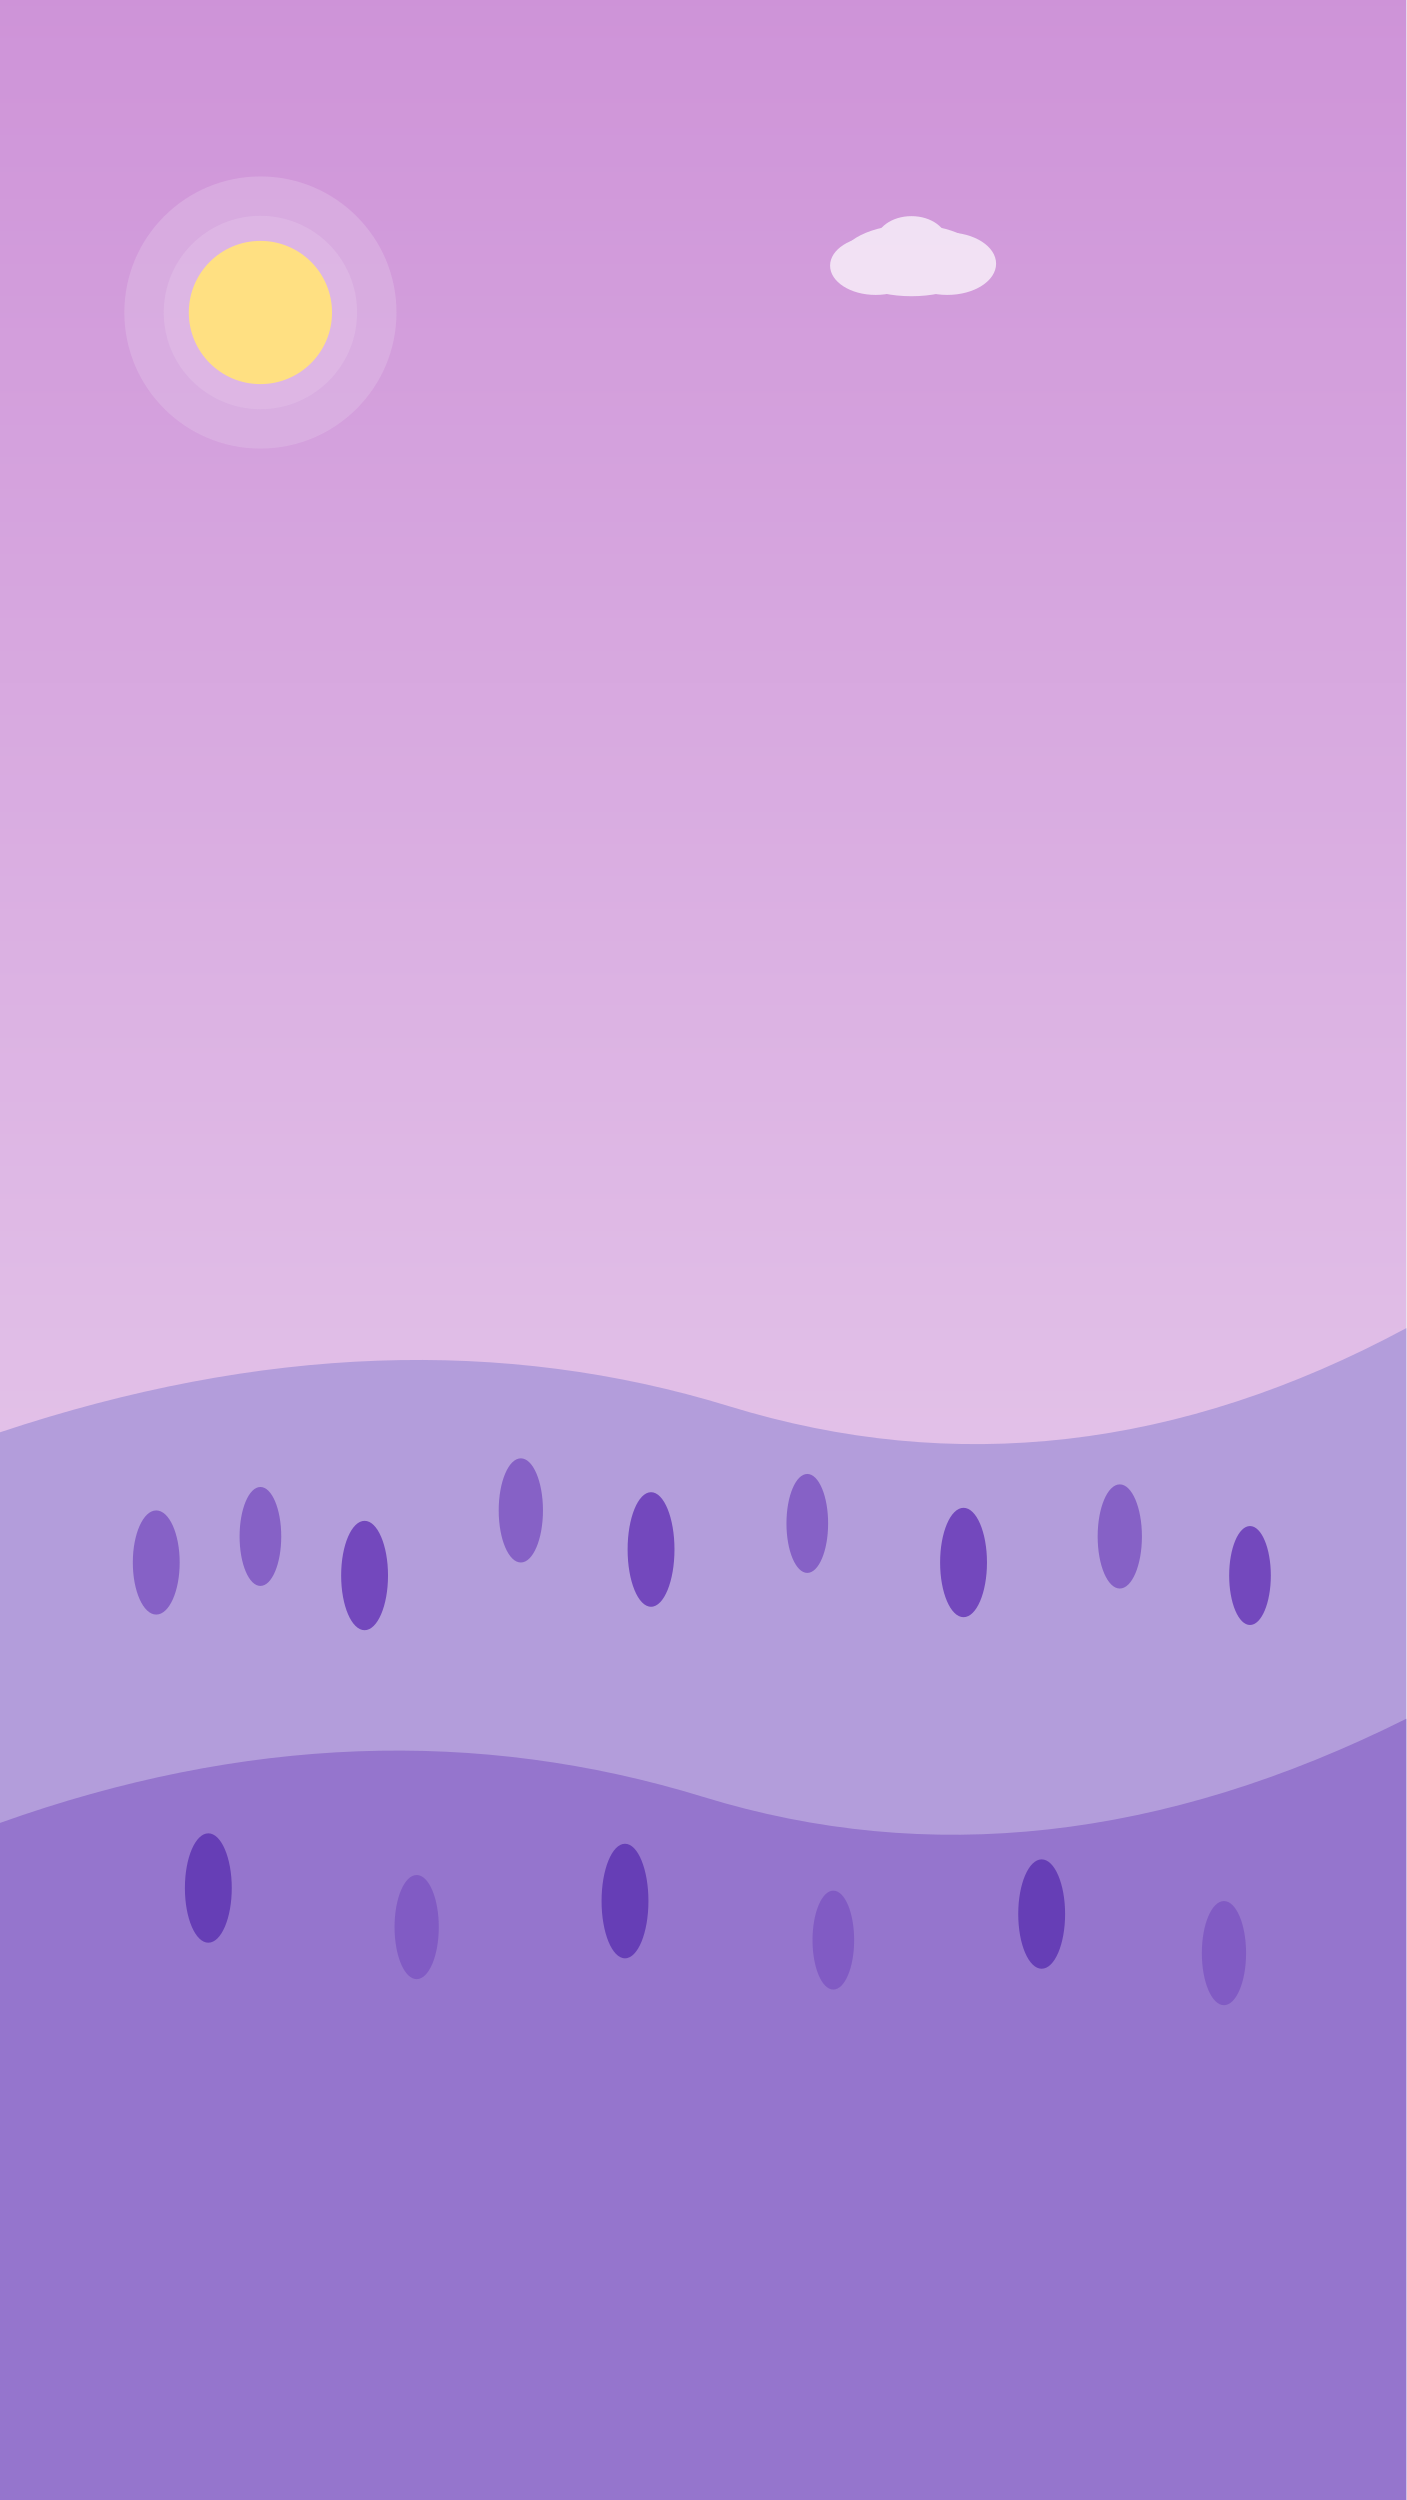
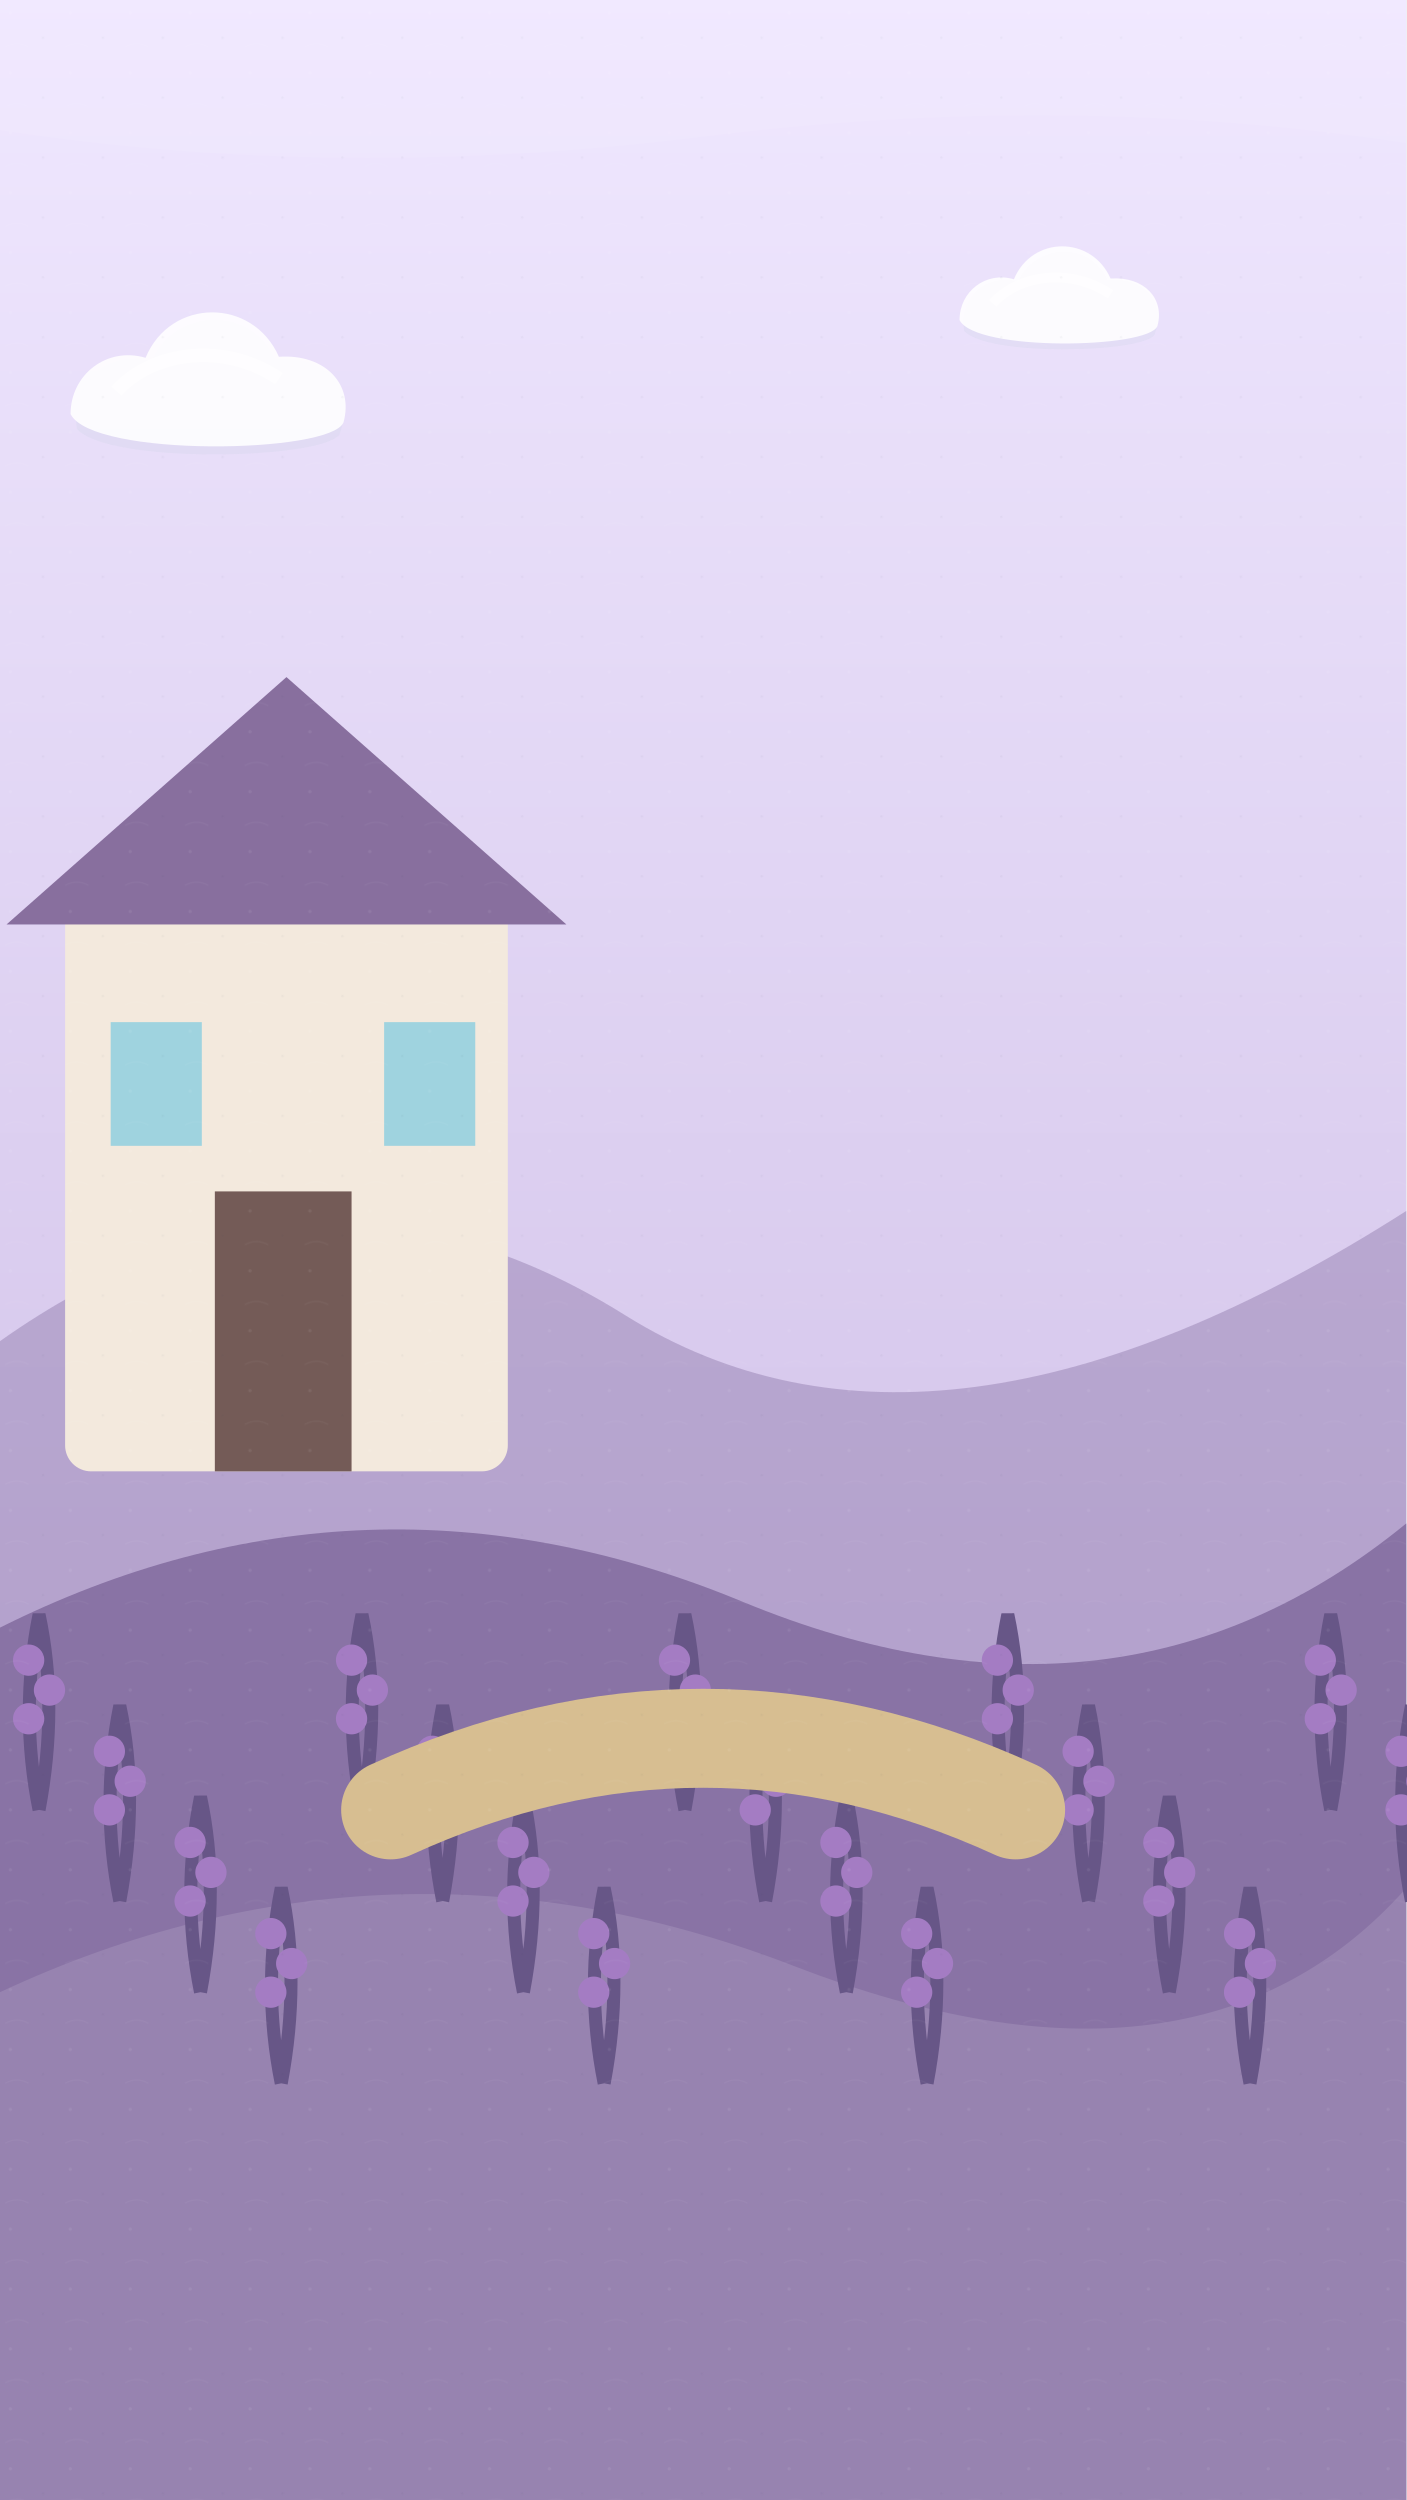
<svg xmlns="http://www.w3.org/2000/svg" width="1080" height="1920" viewBox="0 0 1080 1920">
  <defs>
-     <linearGradient id="lf" x1="0" y1="0" x2="0" y2="1">
-       <stop offset="0%" stop-color="#CE93D8" />
-       <stop offset="55%" stop-color="#E1BEE7" />
-       <stop offset="100%" stop-color="#F3E5F5" />
+     <linearGradient id="lavender_field_sky" x1="0" y1="0" x2="0" y2="1">
+       <stop offset="0" stop-color="#F0E8FF" />
+       <stop offset="1" stop-color="#C5B2DF" />
    </linearGradient>
+     <linearGradient id="lavender_field_shine" x1="0" y1="0" x2="1" y2="1">
+       <stop offset="0" stop-color="#FFFFFF" stop-opacity=".45" />
+       <stop offset=".55" stop-color="#FFFFFF" stop-opacity=".05" />
+       <stop offset="1" stop-color="#1E2440" stop-opacity=".12" />
+     </linearGradient>
+     <radialGradient id="lavender_field_glow">
+       <stop offset="0" stop-color="#FFFFFF" stop-opacity=".72" />
+       <stop offset="1" stop-color="#FFFFFF" stop-opacity="0" />
+     </radialGradient>
+     <pattern id="lavender_field_grain" width="46" height="46" patternUnits="userSpaceOnUse">
+       <circle cx="8" cy="10" r="1.3" fill="#FFFFFF" opacity=".12" />
+       <circle cx="33" cy="29" r="1" fill="#24304A" opacity=".06" />
+       <path d="M4 36 Q13 31 22 36" fill="none" stroke="#FFFFFF" stroke-width="1" opacity=".07" />
+     </pattern>
  </defs>
-   <rect width="1080" height="1920" fill="url(#lf)" />
-   <circle cx="200.0" cy="240.0" r="104.5" fill="#E1BEE7" opacity="0.45" />
-   <circle cx="200.0" cy="240.0" r="74.25" fill="#E1BEE7" opacity="0.55" />
-   <circle cx="200.0" cy="240.0" r="55.0" fill="#FFE082" />
-   <g opacity="0.7">
-     <ellipse cx="700.0" cy="200.0" rx="55" ry="27.5" fill="#FFFFFF" />
-     <ellipse cx="672.5" cy="204.0" rx="35.0" ry="22.5" fill="#FFFFFF" />
-     <ellipse cx="727.5" cy="202.5" rx="37.5" ry="24.0" fill="#FFFFFF" />
-     <ellipse cx="700.0" cy="186.0" rx="27.5" ry="20.0" fill="#FFFFFF" />
+   <rect width="1080" height="1920" fill="url(#lavender_field_sky)" />
+   <g transform="translate(155.0 310.0) scale(0.8)">
+     <path d="M-120 24 C-126-22-88-52-48-40 C-28-90 46-96 70-42 C118-48 148-12 132 30            C112 54-92 58-120 24Z" fill="#C7D2E2" opacity=".22" />
+     <path d="M-126 10 C-126-28-91-55-54-44 C-30-102 49-102 74-45            C119-48 146-18 136 18 C124 48-105 52-126 10Z" fill="#FFFFFF" opacity=".88" />
+     <path d="M-82-12 C-48-50 21-60 74-24" fill="none" stroke="#FFFFFF" stroke-width="13" opacity=".6" />
  </g>
-   <path d="M0 1100 Q300 1000 560 1080 T1080 1020 L1080 1920 L0 1920 Z" fill="#B39DDB" opacity="1.0" />
-   <path d="M0 1400 Q280 1300 540 1380 T1080 1320 L1080 1920 L0 1920 Z" fill="#9575CD" opacity="1.0" />
-   <g opacity="0.85">
-     <ellipse cx="120" cy="1200" rx="18" ry="40" fill="#7E57C2" />
-     <ellipse cx="200" cy="1180" rx="16" ry="38" fill="#7E57C2" />
-     <ellipse cx="280" cy="1210" rx="18" ry="42" fill="#673AB7" />
-     <ellipse cx="400" cy="1160" rx="17" ry="40" fill="#7E57C2" />
-     <ellipse cx="500" cy="1190" rx="18" ry="44" fill="#673AB7" />
-     <ellipse cx="620" cy="1170" rx="16" ry="38" fill="#7E57C2" />
-     <ellipse cx="740" cy="1200" rx="18" ry="42" fill="#673AB7" />
-     <ellipse cx="860" cy="1180" rx="17" ry="40" fill="#7E57C2" />
-     <ellipse cx="960" cy="1210" rx="16" ry="38" fill="#673AB7" />
-     <ellipse cx="160" cy="1450" rx="18" ry="42" fill="#5E35B1" />
-     <ellipse cx="320" cy="1480" rx="17" ry="40" fill="#7E57C2" />
-     <ellipse cx="480" cy="1460" rx="18" ry="44" fill="#5E35B1" />
-     <ellipse cx="640" cy="1490" rx="16" ry="38" fill="#7E57C2" />
-     <ellipse cx="800" cy="1470" rx="18" ry="42" fill="#5E35B1" />
-     <ellipse cx="940" cy="1500" rx="17" ry="40" fill="#7E57C2" />
+   <g transform="translate(810.0 240.0) scale(0.58)">
+     <path d="M-120 24 C-126-22-88-52-48-40 C-28-90 46-96 70-42 C118-48 148-12 132 30            C112 54-92 58-120 24Z" fill="#C7D2E2" opacity=".22" />
+     <path d="M-126 10 C-126-28-91-55-54-44 C-30-102 49-102 74-45            C119-48 146-18 136 18 C124 48-105 52-126 10Z" fill="#FFFFFF" opacity=".88" />
+     <path d="M-82-12 C-48-50 21-60 74-24" fill="none" stroke="#FFFFFF" stroke-width="13" opacity=".6" />
  </g>
+   <path d="M0 1030 Q240 860 480 1010 T1080 930 V1920 H0Z" fill="#8973A5" opacity=".42" />
+   <path d="M0 1250 Q280 1110 570 1230 T1080 1170 V1920 H0Z" fill="#8973A5" />
+   <path d="M0 1530 Q300 1390 610 1510 T1080 1450 V1920 H0Z" fill="#FFFFFF" opacity=".12" />
+   <g transform="translate(50 690)">
+     <rect width="340" height="440" rx="20" fill="#F3E9DD" />
+     <path d="M-45 20 L170-170 L385 20Z" fill="#886F9E" />
+     <rect x="115" y="225" width="105" height="215" fill="#745B57" />
+     <rect x="35" y="95" width="70" height="95" fill="#9FD3DF" />
+     <rect x="245" y="95" width="70" height="95" fill="#9FD3DF" />
+   </g>
+   <g>
+     <path d="M30 1390 q15-80 0-150 q-15 75 0 150" stroke="#675687" stroke-width="10" fill="none" />
+     <g fill="#A47CC3">
+       <circle cx="22" cy="1275" r="12" />
+       <circle cx="38" cy="1298" r="12" />
+       <circle cx="22" cy="1320" r="12" />
+     </g>
+     <path d="M92 1460 q15-80 0-150 q-15 75 0 150" stroke="#675687" stroke-width="10" fill="none" />
+     <g fill="#A47CC3">
+       <circle cx="84" cy="1345" r="12" />
+       <circle cx="100" cy="1368" r="12" />
+       <circle cx="84" cy="1390" r="12" />
+     </g>
+     <path d="M154 1530 q15-80 0-150 q-15 75 0 150" stroke="#675687" stroke-width="10" fill="none" />
+     <g fill="#A47CC3">
+       <circle cx="146" cy="1415" r="12" />
+       <circle cx="162" cy="1438" r="12" />
+       <circle cx="146" cy="1460" r="12" />
+     </g>
+     <path d="M216 1600 q15-80 0-150 q-15 75 0 150" stroke="#675687" stroke-width="10" fill="none" />
+     <g fill="#A47CC3">
+       <circle cx="208" cy="1485" r="12" />
+       <circle cx="224" cy="1508" r="12" />
+       <circle cx="208" cy="1530" r="12" />
+     </g>
+     <path d="M278 1390 q15-80 0-150 q-15 75 0 150" stroke="#675687" stroke-width="10" fill="none" />
+     <g fill="#A47CC3">
+       <circle cx="270" cy="1275" r="12" />
+       <circle cx="286" cy="1298" r="12" />
+       <circle cx="270" cy="1320" r="12" />
+     </g>
+     <path d="M340 1460 q15-80 0-150 q-15 75 0 150" stroke="#675687" stroke-width="10" fill="none" />
+     <g fill="#A47CC3">
+       <circle cx="332" cy="1345" r="12" />
+       <circle cx="348" cy="1368" r="12" />
+       <circle cx="332" cy="1390" r="12" />
+     </g>
+     <path d="M402 1530 q15-80 0-150 q-15 75 0 150" stroke="#675687" stroke-width="10" fill="none" />
+     <g fill="#A47CC3">
+       <circle cx="394" cy="1415" r="12" />
+       <circle cx="410" cy="1438" r="12" />
+       <circle cx="394" cy="1460" r="12" />
+     </g>
+     <path d="M464 1600 q15-80 0-150 q-15 75 0 150" stroke="#675687" stroke-width="10" fill="none" />
+     <g fill="#A47CC3">
+       <circle cx="456" cy="1485" r="12" />
+       <circle cx="472" cy="1508" r="12" />
+       <circle cx="456" cy="1530" r="12" />
+     </g>
+     <path d="M526 1390 q15-80 0-150 q-15 75 0 150" stroke="#675687" stroke-width="10" fill="none" />
+     <g fill="#A47CC3">
+       <circle cx="518" cy="1275" r="12" />
+       <circle cx="534" cy="1298" r="12" />
+       <circle cx="518" cy="1320" r="12" />
+     </g>
+     <path d="M588 1460 q15-80 0-150 q-15 75 0 150" stroke="#675687" stroke-width="10" fill="none" />
+     <g fill="#A47CC3">
+       <circle cx="580" cy="1345" r="12" />
+       <circle cx="596" cy="1368" r="12" />
+       <circle cx="580" cy="1390" r="12" />
+     </g>
+     <path d="M650 1530 q15-80 0-150 q-15 75 0 150" stroke="#675687" stroke-width="10" fill="none" />
+     <g fill="#A47CC3">
+       <circle cx="642" cy="1415" r="12" />
+       <circle cx="658" cy="1438" r="12" />
+       <circle cx="642" cy="1460" r="12" />
+     </g>
+     <path d="M712 1600 q15-80 0-150 q-15 75 0 150" stroke="#675687" stroke-width="10" fill="none" />
+     <g fill="#A47CC3">
+       <circle cx="704" cy="1485" r="12" />
+       <circle cx="720" cy="1508" r="12" />
+       <circle cx="704" cy="1530" r="12" />
+     </g>
+     <path d="M774 1390 q15-80 0-150 q-15 75 0 150" stroke="#675687" stroke-width="10" fill="none" />
+     <g fill="#A47CC3">
+       <circle cx="766" cy="1275" r="12" />
+       <circle cx="782" cy="1298" r="12" />
+       <circle cx="766" cy="1320" r="12" />
+     </g>
+     <path d="M836 1460 q15-80 0-150 q-15 75 0 150" stroke="#675687" stroke-width="10" fill="none" />
+     <g fill="#A47CC3">
+       <circle cx="828" cy="1345" r="12" />
+       <circle cx="844" cy="1368" r="12" />
+       <circle cx="828" cy="1390" r="12" />
+     </g>
+     <path d="M898 1530 q15-80 0-150 q-15 75 0 150" stroke="#675687" stroke-width="10" fill="none" />
+     <g fill="#A47CC3">
+       <circle cx="890" cy="1415" r="12" />
+       <circle cx="906" cy="1438" r="12" />
+       <circle cx="890" cy="1460" r="12" />
+     </g>
+     <path d="M960 1600 q15-80 0-150 q-15 75 0 150" stroke="#675687" stroke-width="10" fill="none" />
+     <g fill="#A47CC3">
+       <circle cx="952" cy="1485" r="12" />
+       <circle cx="968" cy="1508" r="12" />
+       <circle cx="952" cy="1530" r="12" />
+     </g>
+     <path d="M1022 1390 q15-80 0-150 q-15 75 0 150" stroke="#675687" stroke-width="10" fill="none" />
+     <g fill="#A47CC3">
+       <circle cx="1014" cy="1275" r="12" />
+       <circle cx="1030" cy="1298" r="12" />
+       <circle cx="1014" cy="1320" r="12" />
+     </g>
+     <path d="M1084 1460 q15-80 0-150 q-15 75 0 150" stroke="#675687" stroke-width="10" fill="none" />
+     <g fill="#A47CC3">
+       <circle cx="1076" cy="1345" r="12" />
+       <circle cx="1092" cy="1368" r="12" />
+       <circle cx="1076" cy="1390" r="12" />
+     </g>
+   </g>
+   <path d="M300 1390 Q540 1280 780 1390" fill="none" stroke="#D7BE91" stroke-width="76" stroke-linecap="round" />
+   <rect width="1080" height="1920" fill="url(#lavender_field_grain)" opacity=".55" />
+   <path d="M0 0 H1080 V110 Q820 70 540 105 T0 100 Z" fill="#FFFFFF" opacity=".06" />
</svg>
